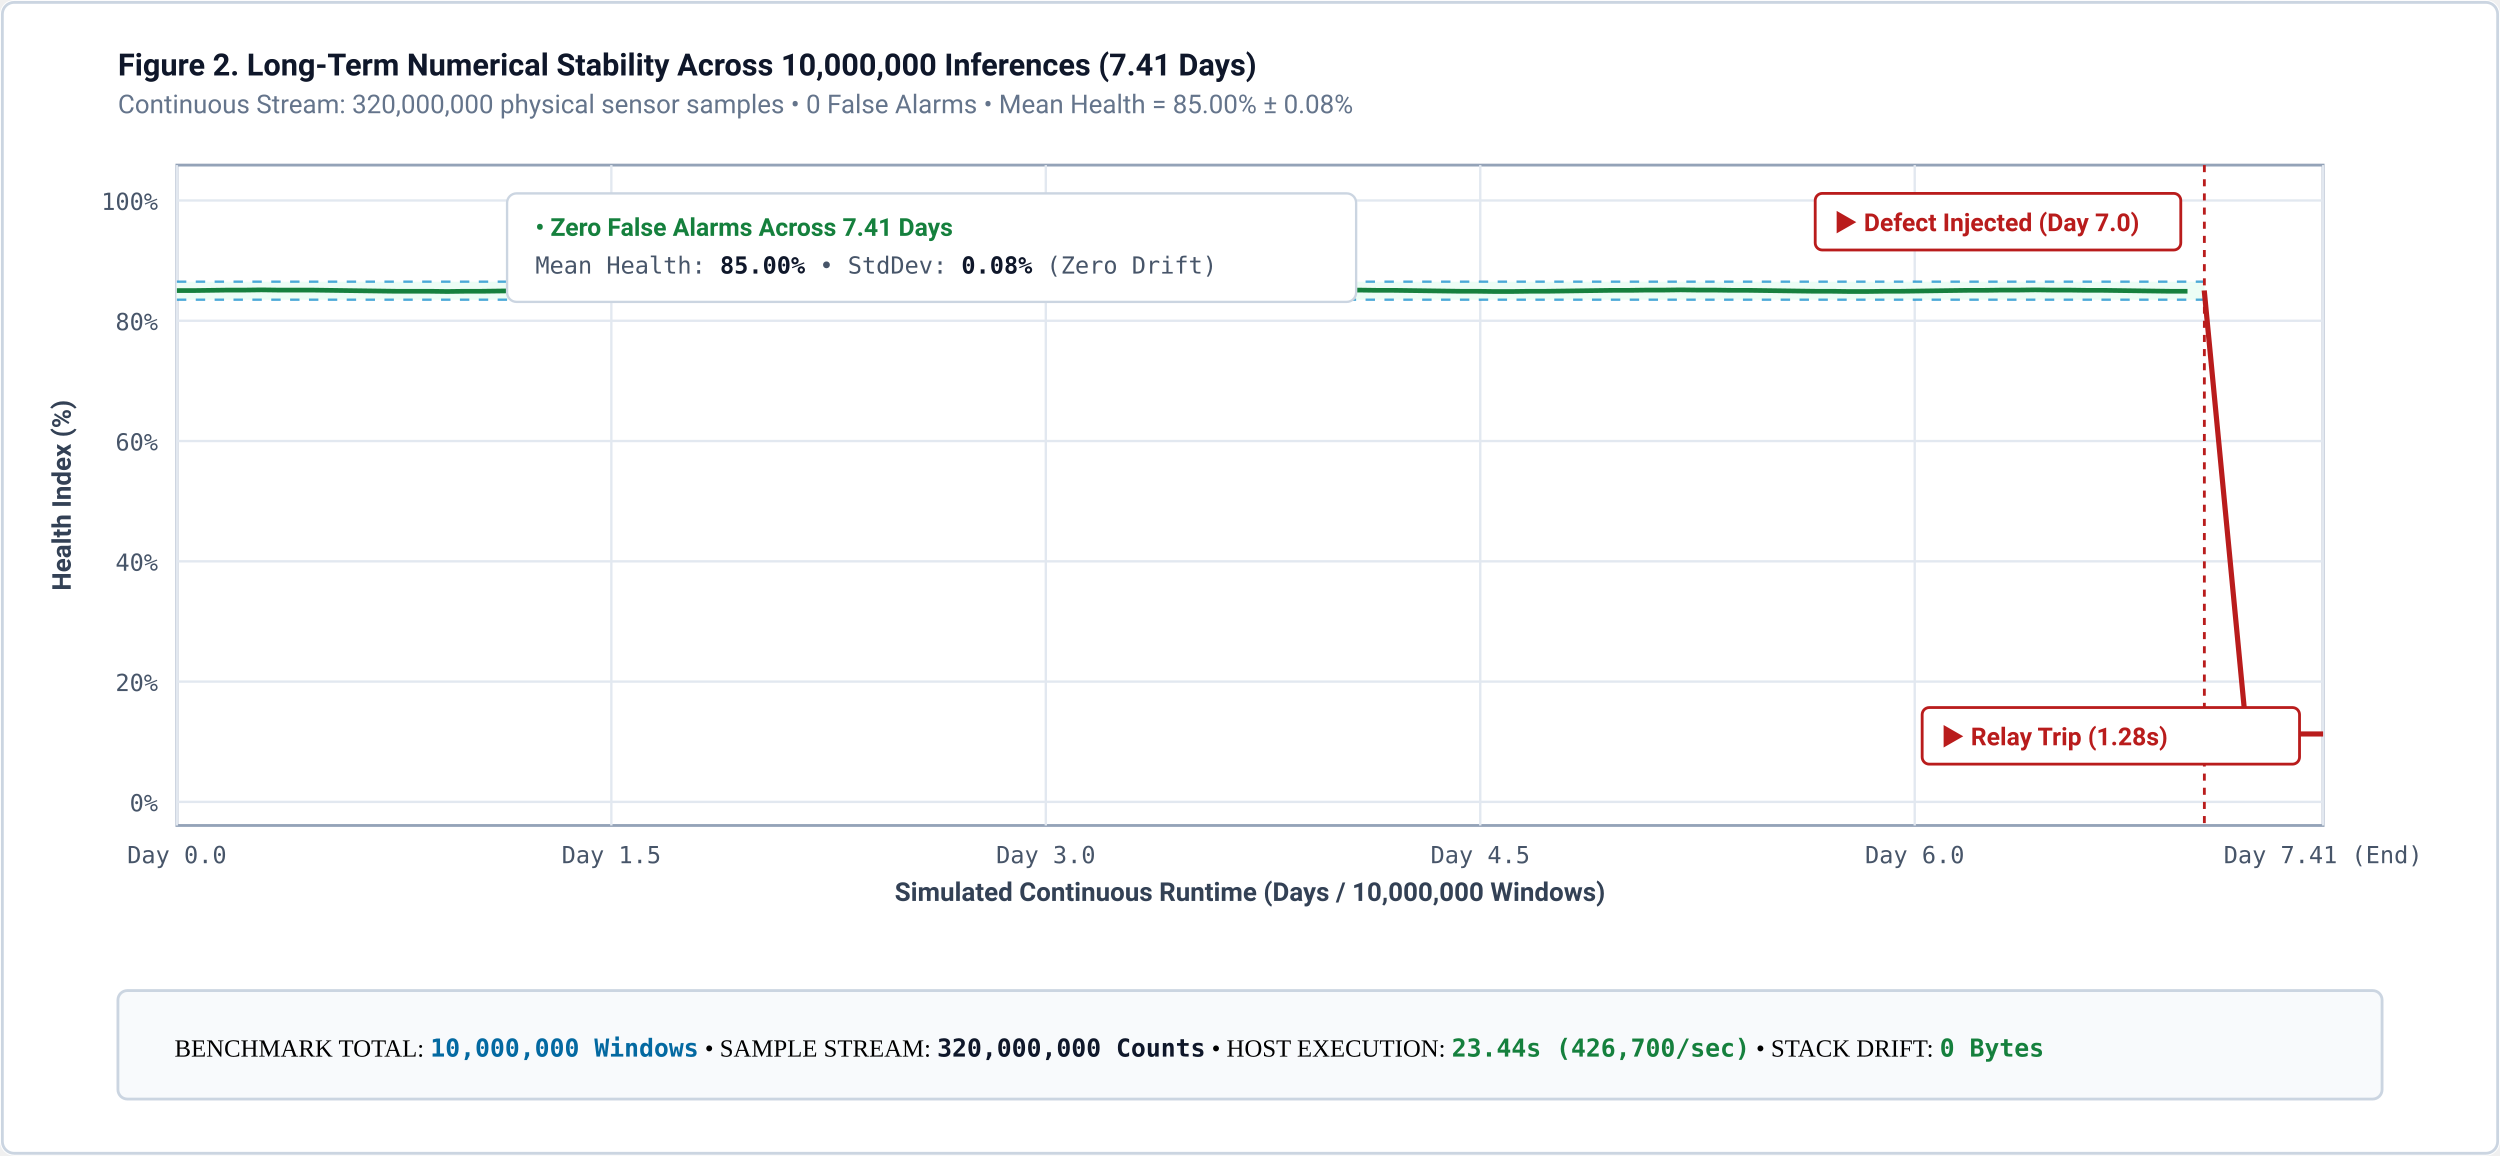
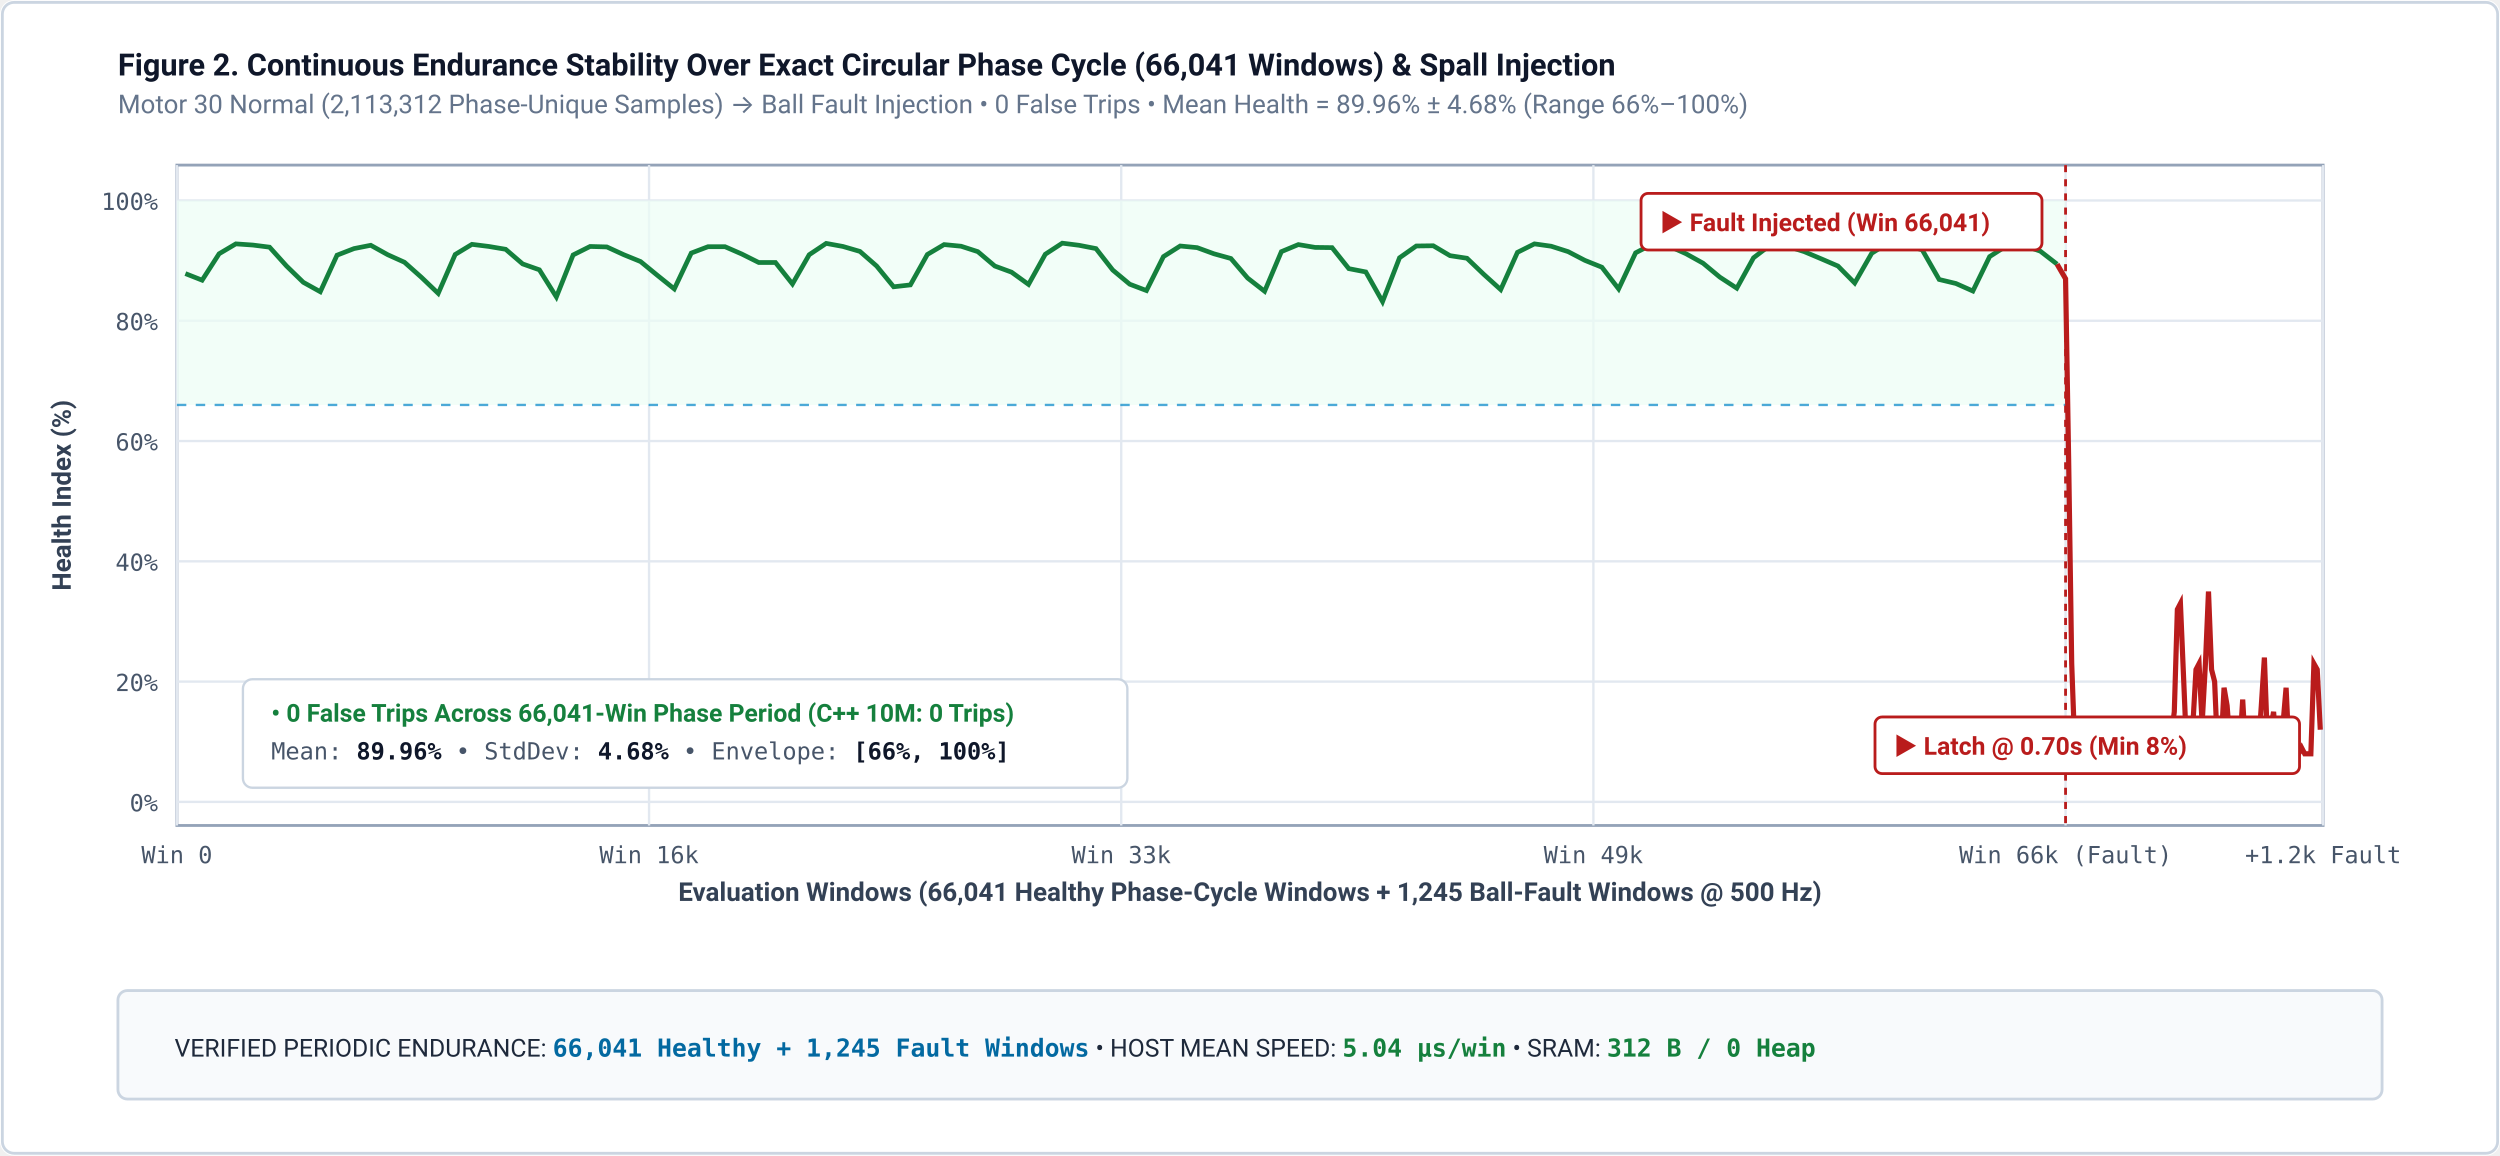
<svg xmlns="http://www.w3.org/2000/svg" viewBox="0 0 1060 490" width="1060" height="490">
  <defs>
    <style>
    .bg-canvas2 { fill: #ffffff; }
    .panel-box2 { fill: #ffffff; stroke: #94a3b8; stroke-width: 1.2; }
    .grid-line2 { stroke: #e2e8f0; stroke-width: 1; }
    .txt-fig-num2 { font-family: -apple-system, BlinkMacSystemFont, "Segoe UI", Roboto, sans-serif; font-size: 13px; font-weight: 700; fill: #0f172a; }
    .txt-fig-sub2 { font-family: -apple-system, BlinkMacSystemFont, "Segoe UI", Roboto, sans-serif; font-size: 11px; fill: #64748b; }
-     .txt-subhead2 { font-family: -apple-system, BlinkMacSystemFont, "Segoe UI", Roboto, sans-serif; font-size: 11px; font-weight: 700; fill: #1e293b; text-transform: uppercase; }
    .txt-axis2 { font-family: -apple-system, BlinkMacSystemFont, "Segoe UI", Roboto, sans-serif; font-size: 11px; font-weight: 600; fill: #334155; }
    .txt-tick2 { font-family: "IBM Plex Mono", Menlo, Consolas, monospace; font-size: 10px; fill: #475569; }
+     .txt-callout2 { font-family: -apple-system, BlinkMacSystemFont, "Segoe UI", Roboto, sans-serif; font-size: 10.5px; fill: #1e293b; }
    .txt-callout-bold2 { font-family: -apple-system, BlinkMacSystemFont, "Segoe UI", Roboto, sans-serif; font-size: 10.5px; font-weight: 700; }
    .txt-mono-num2 { font-family: "IBM Plex Mono", Menlo, Consolas, monospace; font-size: 10.5px; font-weight: 600; }
-     
    .trace-endur { stroke: #15803d; stroke-width: 2.0; fill: none; }
    .trace-bound { stroke: #0284c7; stroke-width: 1.0; stroke-dasharray: 4 4; fill: none; opacity: 0.7; }
    .trace-drop { stroke: #b91c1c; stroke-width: 2.2; fill: none; }
  </style>
  </defs>
  <rect width="1060" height="490" class="bg-canvas2" rx="6" />
  <rect x="1" y="1" width="1058" height="488" fill="none" stroke="#cbd5e1" stroke-width="1.2" rx="5" />
-   <text x="50" y="32" class="txt-fig-num2">Figure 2. Long-Term Numerical Stability Across 10,000,000 Inferences (7.41 Days)</text>
-   <text x="50" y="48" class="txt-fig-sub2">Continuous Stream: 320,000,000 physical sensor samples • 0 False Alarms • Mean Health = 85.00% ± 0.08%</text>
+   <text x="50" y="32" class="txt-fig-num2">Figure 2. Continuous Endurance Stability Over Exact Circular Phase Cycle (66,041 Windows) &amp; Spall Injection</text>
+   <text x="50" y="48" class="txt-fig-sub2">Motor 30 Normal (2,113,312 Phase-Unique Samples) → Ball Fault Injection • 0 False Trips • Mean Health = 89.96% ± 4.68% (Range 66%–100%)</text>
  <rect x="75" y="70" width="910" height="280" class="panel-box2" />
  <line x1="75" y1="340.0" x2="985" y2="340.0" class="grid-line2" />
  <text x="67" y="344.0" class="txt-tick2" text-anchor="end">0%</text>
  <line x1="75" y1="289.0" x2="985" y2="289.0" class="grid-line2" />
  <text x="67" y="293.0" class="txt-tick2" text-anchor="end">20%</text>
  <line x1="75" y1="238.0" x2="985" y2="238.0" class="grid-line2" />
  <text x="67" y="242.0" class="txt-tick2" text-anchor="end">40%</text>
  <line x1="75" y1="187.0" x2="985" y2="187.0" class="grid-line2" />
  <text x="67" y="191.0" class="txt-tick2" text-anchor="end">60%</text>
  <line x1="75" y1="136.0" x2="985" y2="136.0" class="grid-line2" />
  <text x="67" y="140.0" class="txt-tick2" text-anchor="end">80%</text>
  <line x1="75" y1="85.0" x2="985" y2="85.0" class="grid-line2" />
  <text x="67" y="89.0" class="txt-tick2" text-anchor="end">100%</text>
  <line x1="75.0" y1="70" x2="75.0" y2="350" class="grid-line2" />
-   <text x="75.0" y="366" class="txt-tick2" text-anchor="middle">Day 0.0</text>
-   <line x1="259.211" y1="70" x2="259.211" y2="350" class="grid-line2" />
-   <text x="259.211" y="366" class="txt-tick2" text-anchor="middle">Day 1.5</text>
-   <line x1="443.421" y1="70" x2="443.421" y2="350" class="grid-line2" />
-   <text x="443.421" y="366" class="txt-tick2" text-anchor="middle">Day 3.0</text>
-   <line x1="627.632" y1="70" x2="627.632" y2="350" class="grid-line2" />
-   <text x="627.632" y="366" class="txt-tick2" text-anchor="middle">Day 4.5</text>
-   <line x1="811.842" y1="70" x2="811.842" y2="350" class="grid-line2" />
-   <text x="811.842" y="366" class="txt-tick2" text-anchor="middle">Day 6.0</text>
+   <text x="75.0" y="366" class="txt-tick2" text-anchor="middle">Win 0</text>
+   <line x1="275.2" y1="70" x2="275.2" y2="350" class="grid-line2" />
+   <text x="275.2" y="366" class="txt-tick2" text-anchor="middle">Win 16k</text>
+   <line x1="475.4" y1="70" x2="475.4" y2="350" class="grid-line2" />
+   <text x="475.4" y="366" class="txt-tick2" text-anchor="middle">Win 33k</text>
+   <line x1="675.6" y1="70" x2="675.6" y2="350" class="grid-line2" />
+   <text x="675.6" y="366" class="txt-tick2" text-anchor="middle">Win 49k</text>
+   <line x1="875.8" y1="70" x2="875.8" y2="350" class="grid-line2" />
+   <text x="875.8" y="366" class="txt-tick2" text-anchor="middle">Win 66k (Fault)</text>
  <line x1="985.0" y1="70" x2="985.0" y2="350" class="grid-line2" />
-   <text x="985.0" y="366" class="txt-tick2" text-anchor="middle">Day 7.41 (End)</text>
-   <text x="530.0" y="382" class="txt-axis2" text-anchor="middle">Simulated Continuous Runtime (Days / 10,000,000 Windows)</text>
+   <text x="985.0" y="366" class="txt-tick2" text-anchor="middle">+1.2k Fault</text>
+   <text x="530.0" y="382" class="txt-axis2" text-anchor="middle">Evaluation Windows (66,041 Healthy Phase-Cycle Windows + 1,245 Ball-Fault Windows @ 500 Hz)</text>
  <text x="30" y="210.0" class="txt-axis2" transform="rotate(-90 30 210.0)" text-anchor="middle">Health Index (%)</text>
-   <rect x="75" y="119.425" width="859.649" height="7.65" fill="#ecfdf5" />
-   <line x1="75" y1="119.425" x2="934.649" y2="119.425" class="trace-bound" />
-   <line x1="75" y1="127.075" x2="934.649" y2="127.075" class="trace-bound" />
-   <polyline points="75.0,123.2 82.2,123.2 89.3,123.1 96.5,123.0 103.7,123.0 110.8,122.9 118.0,123.0 125.1,123.0 132.3,123.0 139.5,123.1 146.6,123.2 153.8,123.3 161.0,123.4 168.1,123.5 175.3,123.5 182.5,123.5 189.6,123.6 196.8,123.5 203.9,123.5 211.1,123.4 218.3,123.3 225.4,123.2 232.6,123.2 239.8,123.1 246.9,123.0 254.1,123.0 261.3,122.9 268.4,123.0 275.6,123.0 282.7,123.0 289.9,123.1 297.1,123.2 304.2,123.3 311.4,123.4 318.6,123.5 325.7,123.5 332.9,123.6 340.1,123.6 347.2,123.5 354.4,123.5 361.5,123.4 368.7,123.3 375.9,123.2 383.0,123.1 390.2,123.1 397.4,123.0 404.5,123.0 411.7,122.9 418.9,123.0 426.0,123.0 433.2,123.1 440.4,123.1 447.5,123.2 454.7,123.3 461.8,123.4 469.0,123.5 476.2,123.5 483.3,123.6 490.5,123.6 497.7,123.5 504.8,123.5 512.0,123.4 519.2,123.3 526.3,123.2 533.5,123.1 540.6,123.1 547.8,123.0 555.0,123.0 562.1,122.9 569.3,123.0 576.5,123.0 583.6,123.1 590.8,123.1 598.0,123.2 605.1,123.3 612.3,123.4 619.4,123.5 626.6,123.5 633.8,123.6 640.9,123.6 648.1,123.5 655.3,123.5 662.4,123.4 669.6,123.3 676.8,123.2 683.9,123.1 691.1,123.1 698.2,123.0 705.4,123.0 712.6,122.9 719.7,123.0 726.9,123.0 734.1,123.1 741.2,123.1 748.4,123.2 755.6,123.3 762.7,123.4 769.9,123.5 777.0,123.5 784.2,123.6 791.4,123.6 798.5,123.5 805.7,123.5 812.9,123.4 820.0,123.3 827.2,123.2 834.4,123.1 841.5,123.1 848.7,123.0 855.8,123.0 863.0,122.9 870.2,123.0 877.3,123.0 884.5,123.1 891.7,123.1 898.8,123.2 906.0,123.3 913.2,123.4 920.3,123.5 927.5,123.5" class="trace-endur" />
-   <polyline points="934.6,123.3 934.6,123.2 938.2,160.8 941.8,198.4 945.4,236.0 949.0,273.6 952.6,311.2 956.2,311.2 959.8,311.2 963.4,311.2 967.0,311.2 970.6,311.2 974.2,311.2 977.8,311.2 981.4,311.2 985.0,311.2" class="trace-drop" />
-   <line x1="934.649" y1="70" x2="934.649" y2="350" stroke="#b91c1c" stroke-width="1.2" stroke-dasharray="3 3" />
-   <rect x="769.649" y="82" width="155" height="24" fill="#ffffff" stroke="#b91c1c" stroke-width="1.2" rx="3" />
-   <text x="777.649" y="98" class="txt-callout-bold2" fill="#b91c1c">► Defect Injected (Day 7.0)</text>
-   <rect x="815" y="300" width="160" height="24" fill="#ffffff" stroke="#b91c1c" stroke-width="1.2" rx="3" />
-   <text x="823" y="316" class="txt-callout-bold2" fill="#b91c1c">► Relay Trip (1.28s)</text>
-   <rect x="215" y="82" width="360" height="46" fill="#ffffff" stroke="#cbd5e1" stroke-width="1" rx="4" />
-   <text x="227" y="100" class="txt-callout-bold2" fill="#15803d">• Zero False Alarms Across 7.41 Days</text>
-   <text x="227" y="116" class="txt-tick2" fill="#475569">Mean Health: <tspan fill="#0f172a" font-weight="600">85.00%</tspan> • StdDev: <tspan fill="#0f172a" font-weight="600">0.08%</tspan> (Zero Drift)</text>
+   <rect x="75" y="85.0" width="800.8" height="86.7" fill="#ecfdf5" opacity="0.7" />
+   <line x1="75" y1="171.7" x2="875.8" y2="171.7" class="trace-bound" />
+   <polyline points="78.6,116.0 85.7,118.8 92.9,107.6 100.0,103.4 107.2,103.9 114.3,104.8 121.5,112.8 128.6,119.7 135.8,123.7 142.9,108.2 150.1,105.4 157.2,104.0 164.4,108.0 171.5,111.2 178.7,117.6 185.8,124.4 193.0,107.9 200.1,103.6 207.3,104.5 214.4,105.7 221.6,111.9 228.7,114.4 235.9,125.9 243.0,108.1 250.2,104.5 257.3,104.7 264.5,108.0 271.6,110.9 278.8,116.8 285.9,122.5 293.1,107.3 300.2,104.6 307.4,104.6 314.5,107.7 321.7,111.3 328.8,111.3 336.0,120.4 343.1,108.0 350.3,103.2 357.4,104.5 364.6,106.6 371.7,112.8 378.9,121.6 386.0,120.8 393.2,107.9 400.3,103.7 407.5,104.4 414.6,106.7 421.8,112.8 428.9,115.4 436.1,120.6 443.2,107.8 450.4,103.1 457.5,104.0 464.7,105.4 471.8,114.5 479.0,120.5 486.1,123.2 493.3,108.8 500.4,104.3 507.6,105.0 514.7,107.6 521.9,109.6 529.0,117.9 536.2,123.5 543.3,106.7 550.5,103.7 557.6,104.9 564.8,105.0 571.9,113.9 579.1,115.3 586.2,127.9 593.4,109.3 600.5,104.3 607.7,104.2 614.8,108.4 622.0,109.5 629.1,116.3 636.3,122.8 643.4,107.0 650.6,103.4 657.7,104.4 664.9,106.7 672.0,110.4 679.2,113.3 686.3,122.5 693.5,107.2 700.6,103.5 707.8,104.4 714.9,107.6 722.1,111.6 729.2,117.5 736.4,122.2 743.5,109.3 750.7,103.8 757.8,104.4 765.0,106.7 772.1,109.7 779.3,112.8 786.4,120.0 793.6,107.4 800.7,102.9 807.9,104.0 815.0,105.9 822.2,118.5 829.3,120.2 836.5,123.4 843.6,108.8 850.8,104.2 857.9,104.0 865.1,106.5 872.2,112.0" class="trace-endur" />
+   <polyline points="872.2,112.0 875.8,118.2 877.1,194.7 878.4,281.4 879.8,319.6 881.1,319.6 882.4,319.6 883.7,319.6 885.0,319.6 886.3,319.6 887.7,319.6 889.0,319.6 890.3,319.6 891.6,319.6 892.9,319.6 894.2,319.6 895.6,319.6 896.9,319.6 898.2,319.6 899.5,319.6 900.8,319.6 902.1,319.6 903.5,319.6 904.8,319.6 906.1,319.6 907.4,319.6 908.7,311.9 910.0,314.5 911.4,319.6 912.7,319.6 914.0,319.6 915.3,319.6 916.6,319.6 917.9,309.4 919.3,319.6 920.6,311.9 921.9,301.8 923.2,258.4 924.5,255.9 925.8,286.4 927.2,319.6 928.5,319.6 929.8,306.9 931.1,283.9 932.4,281.4 933.7,306.9 935.1,281.4 936.4,250.8 937.7,283.9 939.0,289.0 940.3,319.6 941.6,319.6 943.0,291.6 944.3,299.2 945.6,317.1 946.9,319.6 948.2,319.6 949.5,319.6 950.9,296.6 952.2,319.6 953.5,319.6 954.8,319.6 956.1,319.6 957.4,319.6 958.8,299.2 960.1,278.8 961.4,314.5 962.7,309.4 964.0,301.8 965.3,319.6 966.7,317.1 968.0,306.9 969.3,291.6 970.6,319.6 971.9,319.6 973.2,319.6 974.6,319.6 975.9,317.1 977.2,319.6 978.5,319.6 979.8,319.6 981.1,281.4 982.5,283.9 983.8,309.4" class="trace-drop" />
+   <line x1="875.8" y1="70" x2="875.8" y2="350" stroke="#b91c1c" stroke-width="1.2" stroke-dasharray="3 3" />
+   <rect x="695.8" y="82" width="170" height="24" fill="#ffffff" stroke="#b91c1c" stroke-width="1.2" rx="3" />
+   <text x="703.8" y="98" class="txt-callout-bold2" fill="#b91c1c">► Fault Injected (Win 66,041)</text>
+   <rect x="795" y="304" width="180" height="24" fill="#ffffff" stroke="#b91c1c" stroke-width="1.2" rx="3" />
+   <text x="803" y="320" class="txt-callout-bold2" fill="#b91c1c">► Latch @ 0.70s (Min 8%)</text>
+   <rect x="103" y="288" width="375" height="46" fill="#ffffff" stroke="#cbd5e1" stroke-width="1" rx="4" />
+   <text x="115" y="306" class="txt-callout-bold2" fill="#15803d">• 0 False Trips Across 66,041-Win Phase Period (C++ 10M: 0 Trips)</text>
+   <text x="115" y="322" class="txt-tick2" fill="#475569">Mean: <tspan fill="#0f172a" font-weight="600">89.96%</tspan> • StdDev: <tspan fill="#0f172a" font-weight="600">4.68%</tspan> • Envelope: <tspan fill="#0f172a" font-weight="600">[66%, 100%]</tspan>
+   </text>
  <g transform="translate(50, 420)">
    <rect width="960" height="46" fill="#f8fafc" stroke="#cbd5e1" stroke-width="1.2" rx="4" />
-     <text x="24" y="28" class="txt-callout" font-size="10.5">BENCHMARK TOTAL: <tspan class="txt-mono-num2" fill="#0369a1">10,000,000 Windows</tspan> • SAMPLE STREAM: <tspan class="txt-mono-num2" fill="#0f172a">320,000,000 Counts</tspan> • HOST EXECUTION: <tspan class="txt-mono-num2" fill="#15803d">23.44s (426,700/sec)</tspan> • STACK DRIFT: <tspan class="txt-mono-num2" fill="#15803d">0 Bytes</tspan>
+     <text x="24" y="28" class="txt-callout2">VERIFIED PERIODIC ENDURANCE: <tspan class="txt-mono-num2" fill="#0369a1">66,041 Healthy + 1,245 Fault Windows</tspan> • HOST MEAN SPEED: <tspan class="txt-mono-num2" fill="#15803d">5.04 µs/win</tspan> • SRAM: <tspan class="txt-mono-num2" fill="#15803d">312 B / 0 Heap</tspan>
    </text>
  </g>
</svg>
